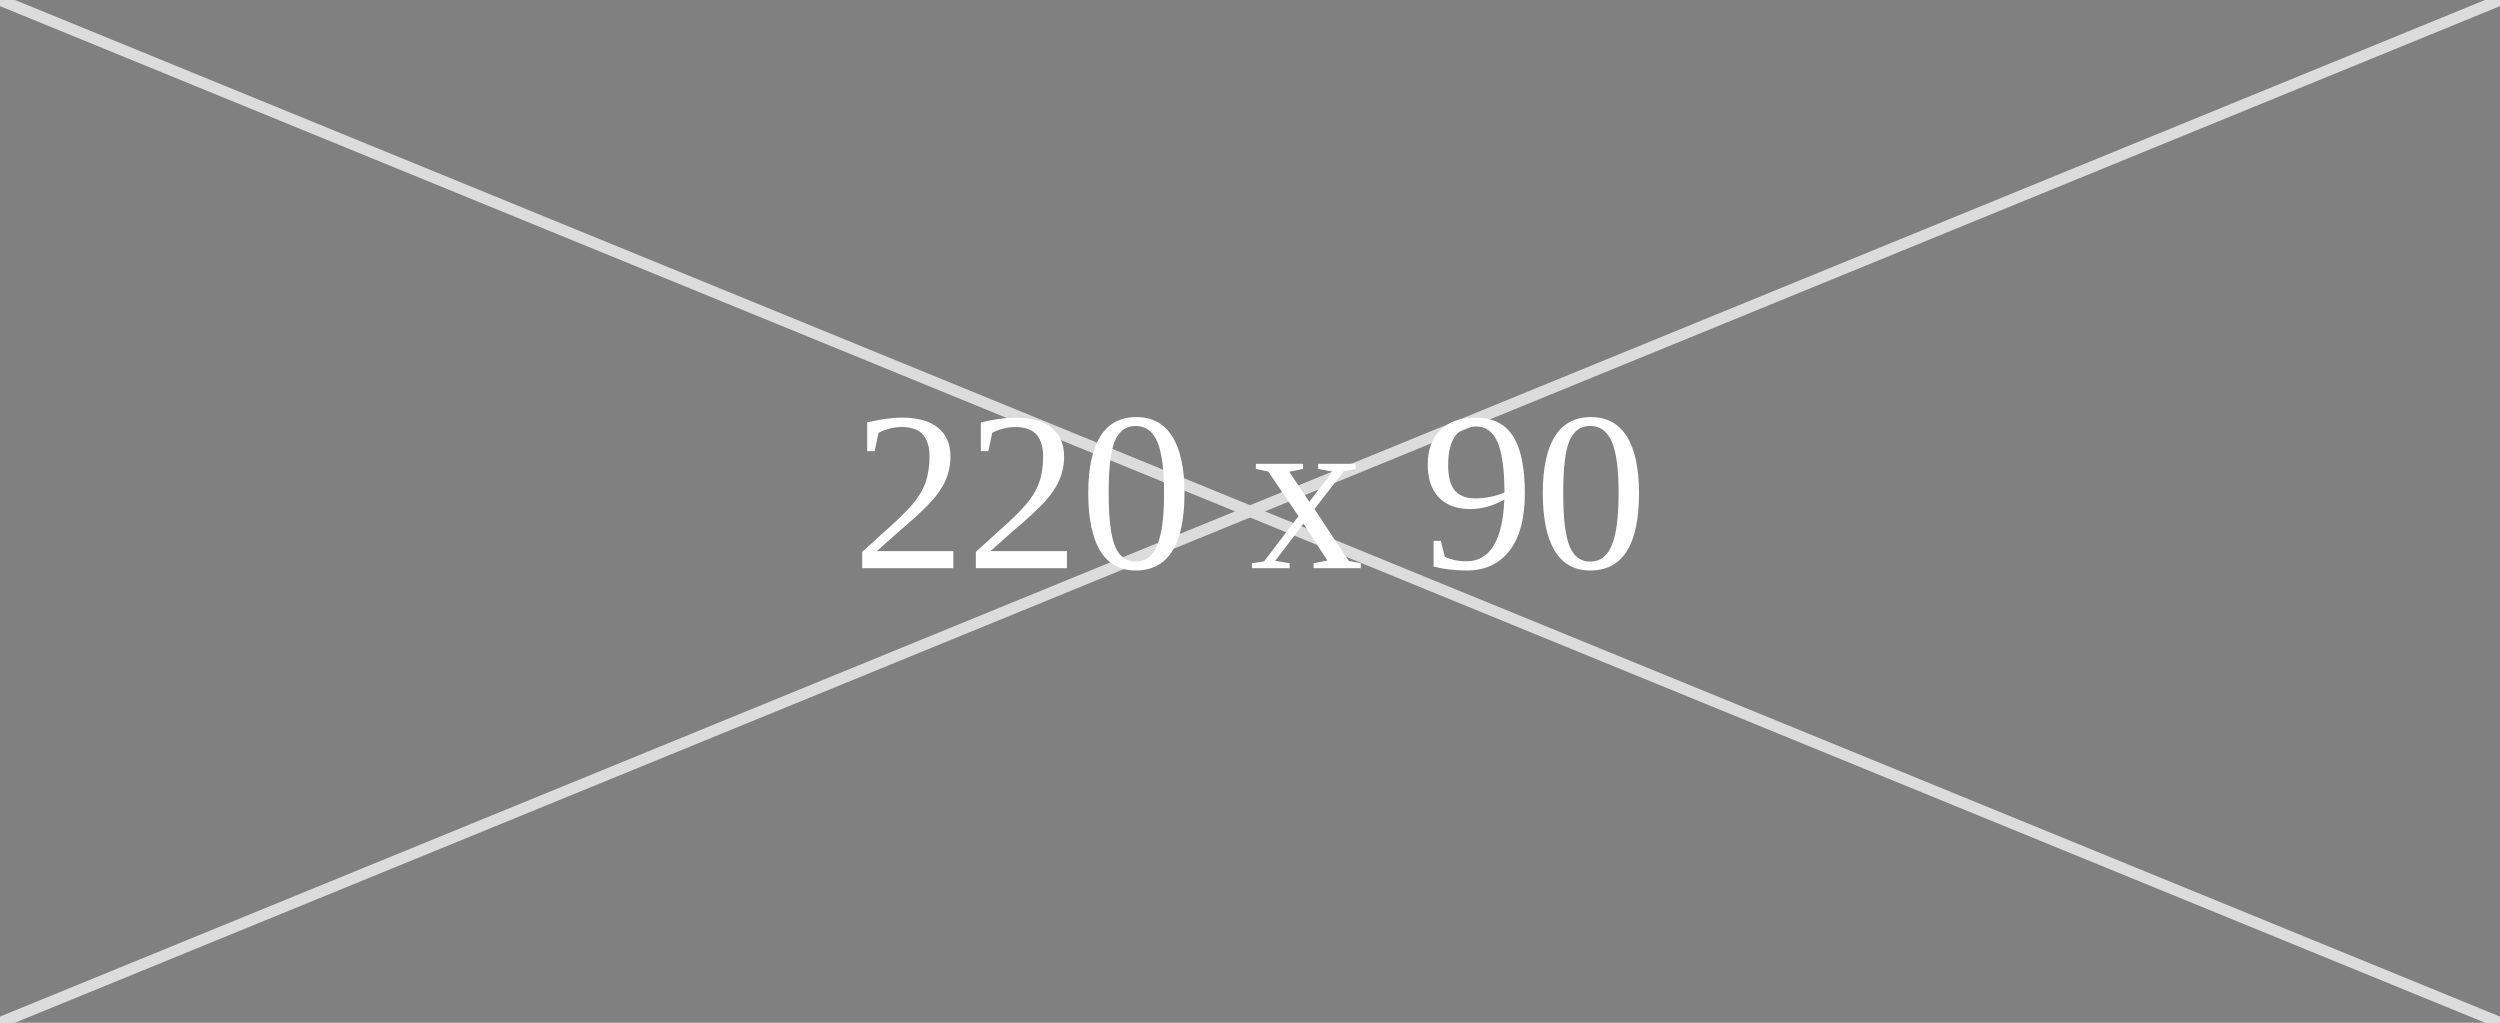
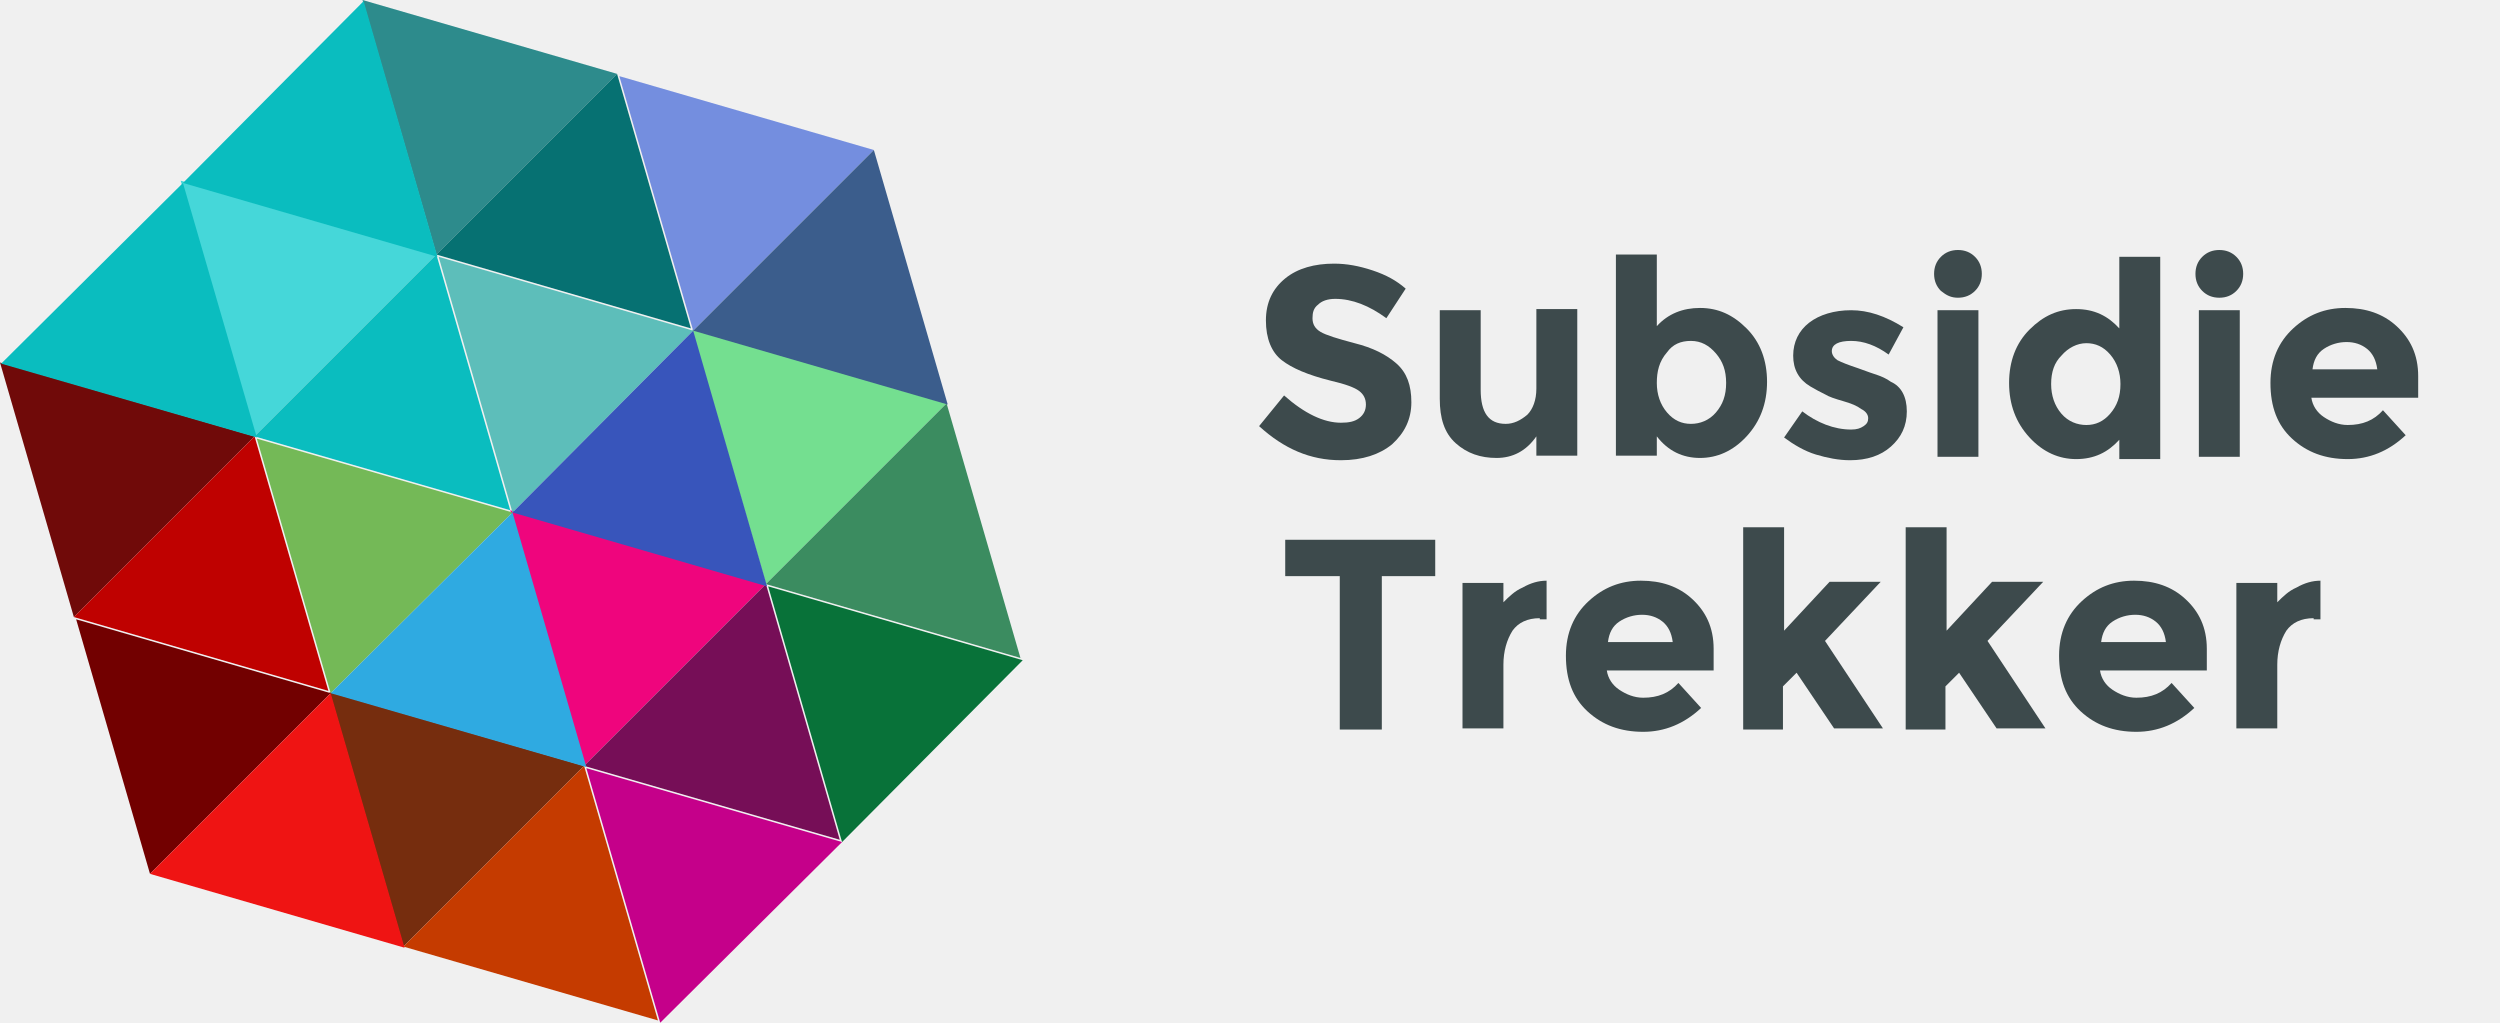
- <svg xmlns="http://www.w3.org/2000/svg" width="220" height="90">
-   <rect width="100%" height="100%" fill="grey" />
-   <line x1="0" x2="220" y1="0" y2="90" stroke="gainsboro" />
-   <line x1="220" x2="0" y1="0" y2="90" stroke="gainsboro" />
-   <text x="110" y="50" font-size="20" font="Verdana, sans-serif" fill="white" text-anchor="middle">220 x 90</text>
+ <svg xmlns="http://www.w3.org/2000/svg" version="1.1" x="0px" y="0px" viewBox="0 0 220 90" style="enable-background:new 0 0 220 90;" xml:space="preserve">
+   <style type="text/css">
+ 	.st0{fill:#45D7D9;}
+ 	.st1{fill:#FBB03B;}
+ 	.st2{fill:#FAD0CC;}
+ 	.st3{fill:#F24766;}
+ 	.st4{fill:#BFBBDE;}
+ 	.st5{fill:#A9A7E0;}
+ 	.st6{fill:#5DBEBA;}
+ 	.st7{fill:#324C93;}
+ 	.st8{fill:#74B957;}
+ 	.st9{fill:#34AD72;}
+ 	.st10{fill:#D6DA2C;}
+ 	.st11{fill:#33FF99;}
+ 	.st12{fill:#60AEC8;}
+ 	.st13{fill:#F2E6B5;}
+ 	.st14{fill:#E15B10;}
+ 	.st15{fill:#C24141;}
+ 	.st16{fill:#FFE600;}
+ 	.st17{fill:#588493;}
+ 	.st18{fill:#2FAAE1;}
+ 	.st19{fill:#1E1B86;}
+ 	.st20{fill:#3855BB;}
+ 	.st21{fill:#E40274;}
+ 	.st22{fill:#F2F2F2;}
+ 	.st23{fill:#3D4A4C;}
+ 	.st24{fill:#2D8B8C;}
+ 	.st25{fill:#700A09;}
+ 	.st26{fill:#74DF90;}
+ 	.st27{fill:#EF057D;}
+ 	.st28{fill:#762D0E;}
+ 	.st29{fill:#748EDF;}
+ 	.st30{fill:#720000;}
+ 	.st31{fill:#087239;}
+ 	.st32{fill:#C5008A;}
+ 	.st33{fill:#C53B00;}
+ 	.st34{fill:#760E57;}
+ 	.st35{fill:#3B8C60;}
+ 	.st36{fill:#BF0100;}
+ 	.st37{fill:#0ABDBF;}
+ 	.st38{fill:#067172;}
+ 	.st39{fill:#EF1413;}
+ 	.st40{fill:#3B5D8C;}
+ 	.st41{clip-path:url(#SVGID_2_);}
+ 	.st42{display:none;}
+ 	.st43{display:inline;opacity:0.4;}
+ 	.st44{opacity:0.25;}
+ 	.st45{clip-path:url(#SVGID_4_);fill-rule:evenodd;clip-rule:evenodd;fill:#F5EA14;}
+ 	.st46{clip-path:url(#SVGID_6_);fill-rule:evenodd;clip-rule:evenodd;fill:#EC2224;}
+ 	.st47{display:inline;opacity:0.2;}
+ 	.st48{clip-path:url(#SVGID_8_);fill-rule:evenodd;clip-rule:evenodd;fill:#F5EA14;}
+ 	.st49{clip-path:url(#SVGID_10_);fill-rule:evenodd;clip-rule:evenodd;fill:#EC2224;}
+ 	.st50{clip-path:url(#SVGID_12_);fill-rule:evenodd;clip-rule:evenodd;fill:#F5EA14;}
+ 	.st51{clip-path:url(#SVGID_14_);fill-rule:evenodd;clip-rule:evenodd;fill:#EC2224;}
+ </style>
+   <g id="Layer_1">
+     <g id="filter">
+ 	</g>
+     <g>
+       <path class="st23" d="M116,26.8c-0.4,0.3-0.5,0.7-0.5,1.2s0.2,0.9,0.7,1.2s1.5,0.6,3,1c1.6,0.4,2.8,1,3.7,1.8    c0.9,0.8,1.3,1.9,1.3,3.4s-0.6,2.7-1.7,3.7c-1.1,0.9-2.6,1.4-4.5,1.4c-2.7,0-5-1-7.2-3l2.2-2.7c1.8,1.6,3.5,2.4,5,2.4    c0.7,0,1.2-0.1,1.6-0.4c0.4-0.3,0.6-0.7,0.6-1.2s-0.2-0.9-0.6-1.2s-1.2-0.6-2.5-0.9c-2-0.5-3.4-1.1-4.3-1.8    c-0.9-0.7-1.4-1.9-1.4-3.5s0.6-2.8,1.7-3.7c1.1-0.9,2.6-1.3,4.3-1.3c1.1,0,2.2,0.2,3.4,0.6s2.1,0.9,2.9,1.6L122,28    c-1.5-1.1-3-1.7-4.5-1.7C116.8,26.3,116.3,26.5,116,26.8z" />
+       <path class="st23" d="M135.2,34.2v-7h3.6v12.9h-3.6v-1.7c-0.9,1.3-2.1,1.9-3.5,1.9s-2.6-0.4-3.6-1.3c-1-0.9-1.4-2.2-1.4-3.9v-7.8    h3.6v7c0,2,0.7,3,2.2,3c0.7,0,1.3-0.3,1.9-0.8C134.9,36,135.2,35.2,135.2,34.2z" />
+       <path class="st23" d="M149.6,27.1c1.6,0,2.9,0.6,4.1,1.8c1.2,1.2,1.8,2.8,1.8,4.7s-0.6,3.5-1.8,4.8c-1.2,1.3-2.6,1.9-4.1,1.9    s-2.8-0.6-3.8-1.9v1.7h-3.6V22.4h3.6v6.3C146.8,27.6,148.1,27.1,149.6,27.1z M145.8,33.7c0,1,0.3,1.9,0.9,2.6s1.3,1,2.1,1    s1.6-0.3,2.2-1s0.9-1.5,0.9-2.6s-0.3-1.9-0.9-2.6s-1.3-1.1-2.2-1.1s-1.6,0.3-2.1,1C146,31.8,145.8,32.7,145.8,33.7z" />
+       <path class="st23" d="M167.8,36.2c0,1.3-0.5,2.3-1.4,3.1s-2.1,1.2-3.6,1.2c-1,0-2-0.2-3-0.5c-1-0.3-2-0.9-2.8-1.5l1.6-2.3    c1.3,1,2.8,1.6,4.3,1.6c0.5,0,0.8-0.1,1.1-0.3c0.3-0.2,0.4-0.4,0.4-0.7s-0.2-0.6-0.6-0.8c-0.4-0.3-0.9-0.5-1.6-0.7    c-0.7-0.2-1.3-0.4-1.6-0.6c-0.4-0.2-0.8-0.4-1.3-0.7c-1-0.6-1.5-1.5-1.5-2.7c0-1.2,0.5-2.2,1.4-2.9s2.2-1.1,3.7-1.1    c1.5,0,3,0.5,4.6,1.5l-1.3,2.4c-1.1-0.8-2.2-1.2-3.3-1.2c-1.1,0-1.7,0.3-1.7,0.9c0,0.3,0.2,0.6,0.5,0.8c0.4,0.2,0.9,0.4,1.8,0.7    c0.8,0.3,1.4,0.5,1.7,0.6c0.3,0.1,0.8,0.3,1.2,0.6C167.3,34,167.8,34.9,167.8,36.2z" />
+       <path class="st23" d="M170.8,25.6c-0.4-0.4-0.6-0.9-0.6-1.5s0.2-1.1,0.6-1.5c0.4-0.4,0.9-0.6,1.5-0.6s1.1,0.2,1.5,0.6    c0.4,0.4,0.6,0.9,0.6,1.5s-0.2,1.1-0.6,1.5c-0.4,0.4-0.9,0.6-1.5,0.6S171.3,26,170.8,25.6z M174.1,40.2h-3.6V27.3h3.6V40.2z" />
+       <path class="st23" d="M182.7,40.4c-1.5,0-2.9-0.6-4.1-1.9c-1.2-1.3-1.8-2.9-1.8-4.8s0.6-3.5,1.8-4.7s2.5-1.8,4.1-1.8    s2.8,0.6,3.8,1.7v-6.3h3.6v17.8h-3.6v-1.7C185.5,39.8,184.3,40.4,182.7,40.4z M180.5,33.8c0,1,0.3,1.9,0.9,2.6s1.4,1,2.2,1    c0.8,0,1.5-0.3,2.1-1c0.6-0.7,0.9-1.5,0.9-2.6c0-1-0.3-1.9-0.9-2.6c-0.6-0.7-1.3-1-2.1-1c-0.8,0-1.6,0.4-2.2,1.1    C180.8,31.9,180.5,32.7,180.5,33.8z" />
+       <path class="st23" d="M193.8,25.6c-0.4-0.4-0.6-0.9-0.6-1.5s0.2-1.1,0.6-1.5c0.4-0.4,0.9-0.6,1.5-0.6s1.1,0.2,1.5,0.6    c0.4,0.4,0.6,0.9,0.6,1.5s-0.2,1.1-0.6,1.5c-0.4,0.4-0.9,0.6-1.5,0.6S194.2,26,193.8,25.6z M197.1,40.2h-3.6V27.3h3.6V40.2z" />
+       <path class="st23" d="M211.7,38.3c-1.5,1.4-3.2,2.1-5.1,2.1c-2,0-3.6-0.6-4.9-1.8s-1.9-2.8-1.9-4.9c0-2,0.7-3.6,2-4.8    c1.3-1.2,2.8-1.8,4.6-1.8s3.3,0.5,4.5,1.6c1.2,1.1,1.9,2.5,1.9,4.4V35h-9.4c0.1,0.7,0.5,1.3,1.1,1.7c0.6,0.4,1.3,0.7,2.1,0.7    c1.3,0,2.3-0.4,3.1-1.3L211.7,38.3z M208.3,30.7c-0.5-0.4-1.1-0.6-1.8-0.6c-0.7,0-1.4,0.2-2,0.6c-0.6,0.4-0.9,1-1,1.8h5.7    C209.1,31.7,208.8,31.1,208.3,30.7z" />
+       <path class="st23" d="M121.6,50.7v13.5h-3.7V50.7h-4.8v-3.2h13.2v3.2H121.6z" />
+       <path class="st23" d="M135.5,54.4c-1.1,0-1.9,0.4-2.4,1.1c-0.5,0.8-0.8,1.8-0.8,3v5.6h-3.6V51.3h3.6V53c0.5-0.5,1-1,1.7-1.3    c0.7-0.4,1.4-0.6,2.1-0.6l0,3.4H135.5z" />
+       <path class="st23" d="M149.7,62.3c-1.5,1.4-3.2,2.1-5.1,2.1c-2,0-3.6-0.6-4.9-1.8s-1.9-2.8-1.9-4.9c0-2,0.7-3.6,2-4.8    c1.3-1.2,2.8-1.8,4.6-1.8s3.3,0.5,4.5,1.6c1.2,1.1,1.9,2.5,1.9,4.4V59h-9.4c0.1,0.7,0.5,1.3,1.1,1.7c0.6,0.4,1.3,0.7,2.1,0.7    c1.3,0,2.3-0.4,3.1-1.3L149.7,62.3z M146.3,54.7c-0.5-0.4-1.1-0.6-1.8-0.6c-0.7,0-1.4,0.2-2,0.6c-0.6,0.4-0.9,1-1,1.8h5.7    C147.1,55.7,146.8,55.1,146.3,54.7z" />
+       <path class="st23" d="M157,64.2h-3.6V46.4h3.6v9.1l4-4.3h4.5l-4.9,5.2l5.1,7.7h-4.3l-3.3-4.9l-1.2,1.2V64.2z" />
+       <path class="st23" d="M171.3,64.2h-3.6V46.4h3.6v9.1l4-4.3h4.5l-4.9,5.2l5.1,7.7h-4.3l-3.3-4.9l-1.2,1.2V64.2z" />
+       <path class="st23" d="M193.1,62.3c-1.5,1.4-3.2,2.1-5.1,2.1c-2,0-3.6-0.6-4.9-1.8s-1.9-2.8-1.9-4.9c0-2,0.7-3.6,2-4.8    c1.3-1.2,2.8-1.8,4.6-1.8s3.3,0.5,4.5,1.6c1.2,1.1,1.9,2.5,1.9,4.4V59h-9.4c0.1,0.7,0.5,1.3,1.1,1.7c0.6,0.4,1.3,0.7,2.1,0.7    c1.3,0,2.3-0.4,3.1-1.3L193.1,62.3z M189.7,54.7c-0.5-0.4-1.1-0.6-1.8-0.6c-0.7,0-1.4,0.2-2,0.6c-0.6,0.4-0.9,1-1,1.8h5.7    C190.5,55.7,190.2,55.1,189.7,54.7z" />
+       <path class="st23" d="M203.6,54.4c-1.1,0-1.9,0.4-2.4,1.1c-0.5,0.8-0.8,1.8-0.8,3v5.6h-3.6V51.3h3.6V53c0.5-0.5,1-1,1.7-1.3    c0.7-0.4,1.4-0.6,2.1-0.6l0,3.4H203.6z" />
+     </g>
+     <g>
+       <g>
+         <g>
+           <polygon class="st24" points="38.4,22.4 31.9,0 54.3,6.5     " />
+           <polygon class="st0" points="22.4,38.4 15.9,15.9 38.4,22.4     " />
+           <polygon class="st25" points="6.5,54.3 0,31.9 22.4,38.4     " />
+         </g>
+         <g>
+           <polygon class="st26" points="67.4,51.4 60.9,29 83.3,35.5     " />
+           <polygon class="st27" points="51.4,67.4 44.9,44.9 67.4,51.4     " />
+           <polygon class="st28" points="35.5,83.3 29,60.9 51.4,67.4     " />
+         </g>
+         <g>
+           <polygon class="st6" points="45.1,45.1 38.6,22.6 61,29.1     " />
+           <polygon class="st29" points="61,29.1 54.5,6.7 76.9,13.2     " />
+           <polygon class="st8" points="29.1,61 22.6,38.6 45.1,45.1     " />
+           <polygon class="st30" points="13.2,76.9 6.7,54.5 29.1,61     " />
+         </g>
+         <g>
+           <polygon class="st31" points="74.1,74.1 67.6,51.6 90,58.1     " />
+           <polygon class="st32" points="58.1,90 51.6,67.6 74.1,74.1     " />
+         </g>
+       </g>
+       <g>
+         <g>
+           <polygon class="st33" points="51.4,67.4 57.9,89.8 35.5,83.3     " />
+           <polygon class="st34" points="67.4,51.4 73.9,73.9 51.4,67.4     " />
+           <polygon class="st35" points="83.3,35.5 89.8,57.9 67.4,51.4     " />
+         </g>
+         <g>
+           <polygon class="st36" points="22.4,38.4 28.9,60.8 6.5,54.3     " />
+           <polygon class="st37" points="38.4,22.4 44.9,44.9 22.4,38.4     " />
+           <polygon class="st38" points="54.3,6.5 60.8,28.9 38.4,22.4     " />
+         </g>
+         <g>
+           <polygon class="st18" points="45.1,45.1 51.6,67.5 29.1,61     " />
+           <polygon class="st39" points="29.1,61 35.6,83.4 13.2,76.9     " />
+           <polygon class="st20" points="61,29.1 67.5,51.6 45.1,45.1     " />
+           <polygon class="st40" points="76.9,13.2 83.4,35.6 61,29.1     " />
+         </g>
+         <g>
+           <polygon class="st37" points="16.1,16.1 22.6,38.5 0.1,32     " />
+           <polygon class="st37" points="32,0.1 38.5,22.6 16.1,16.1     " />
+         </g>
+       </g>
+     </g>
+   </g>
+   <g id="Layer_2" class="st42">
+ </g>
</svg>
